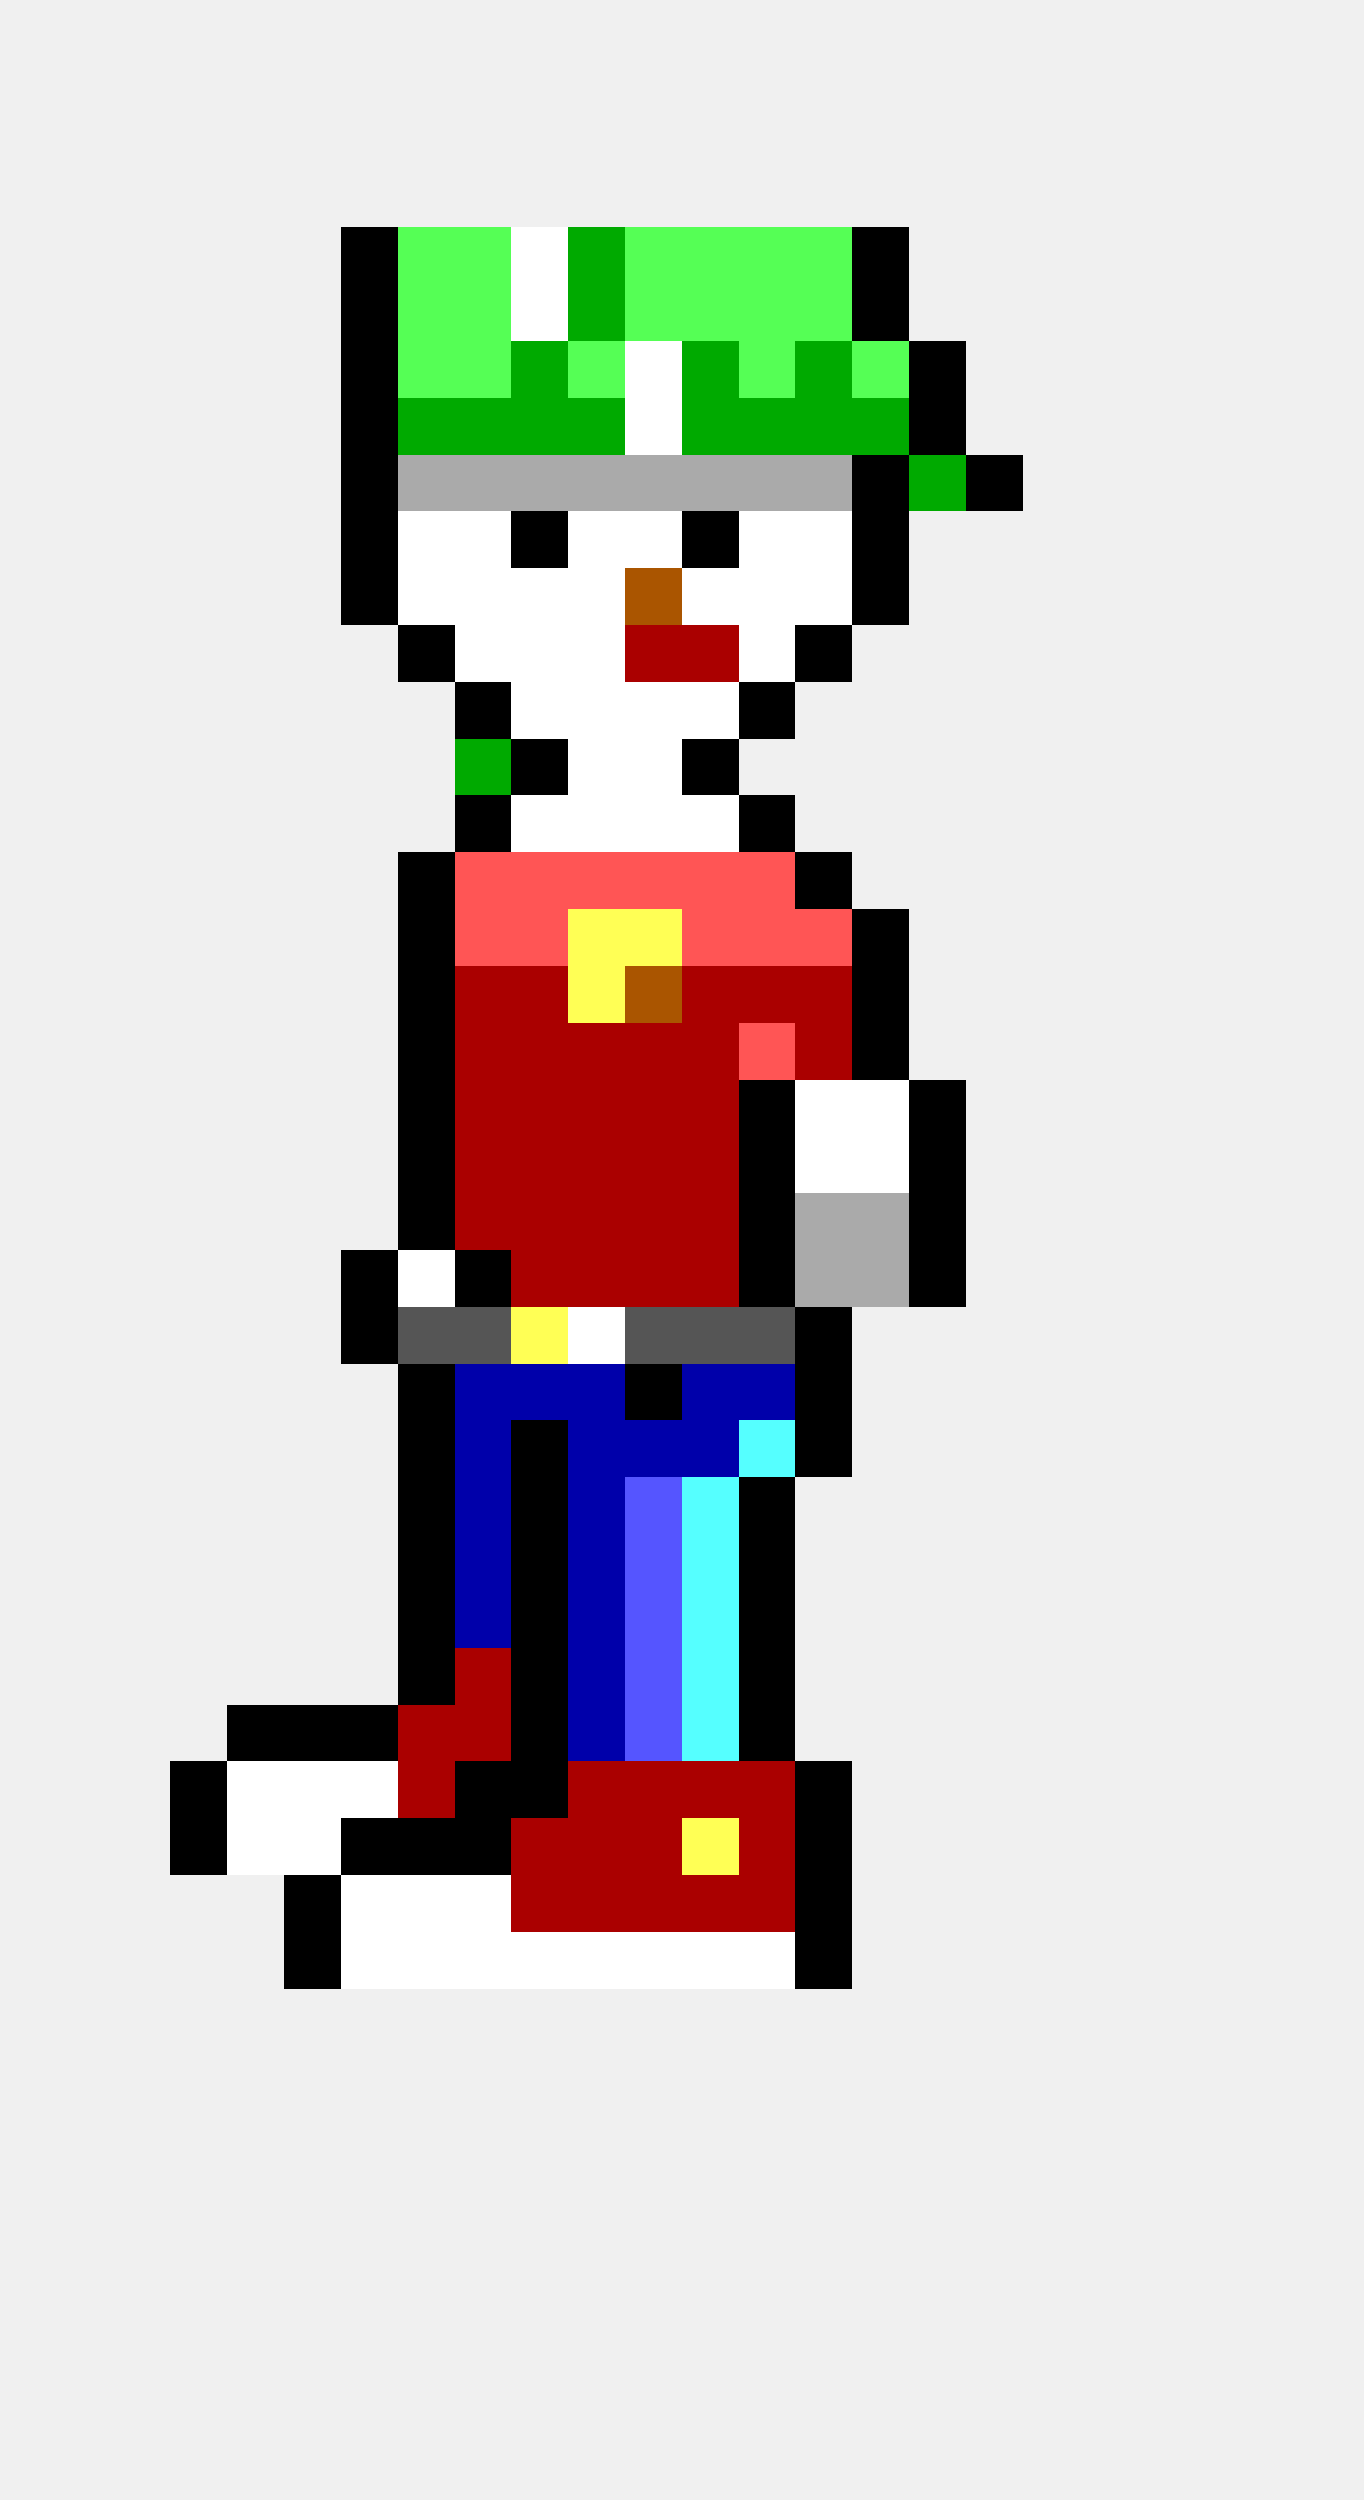
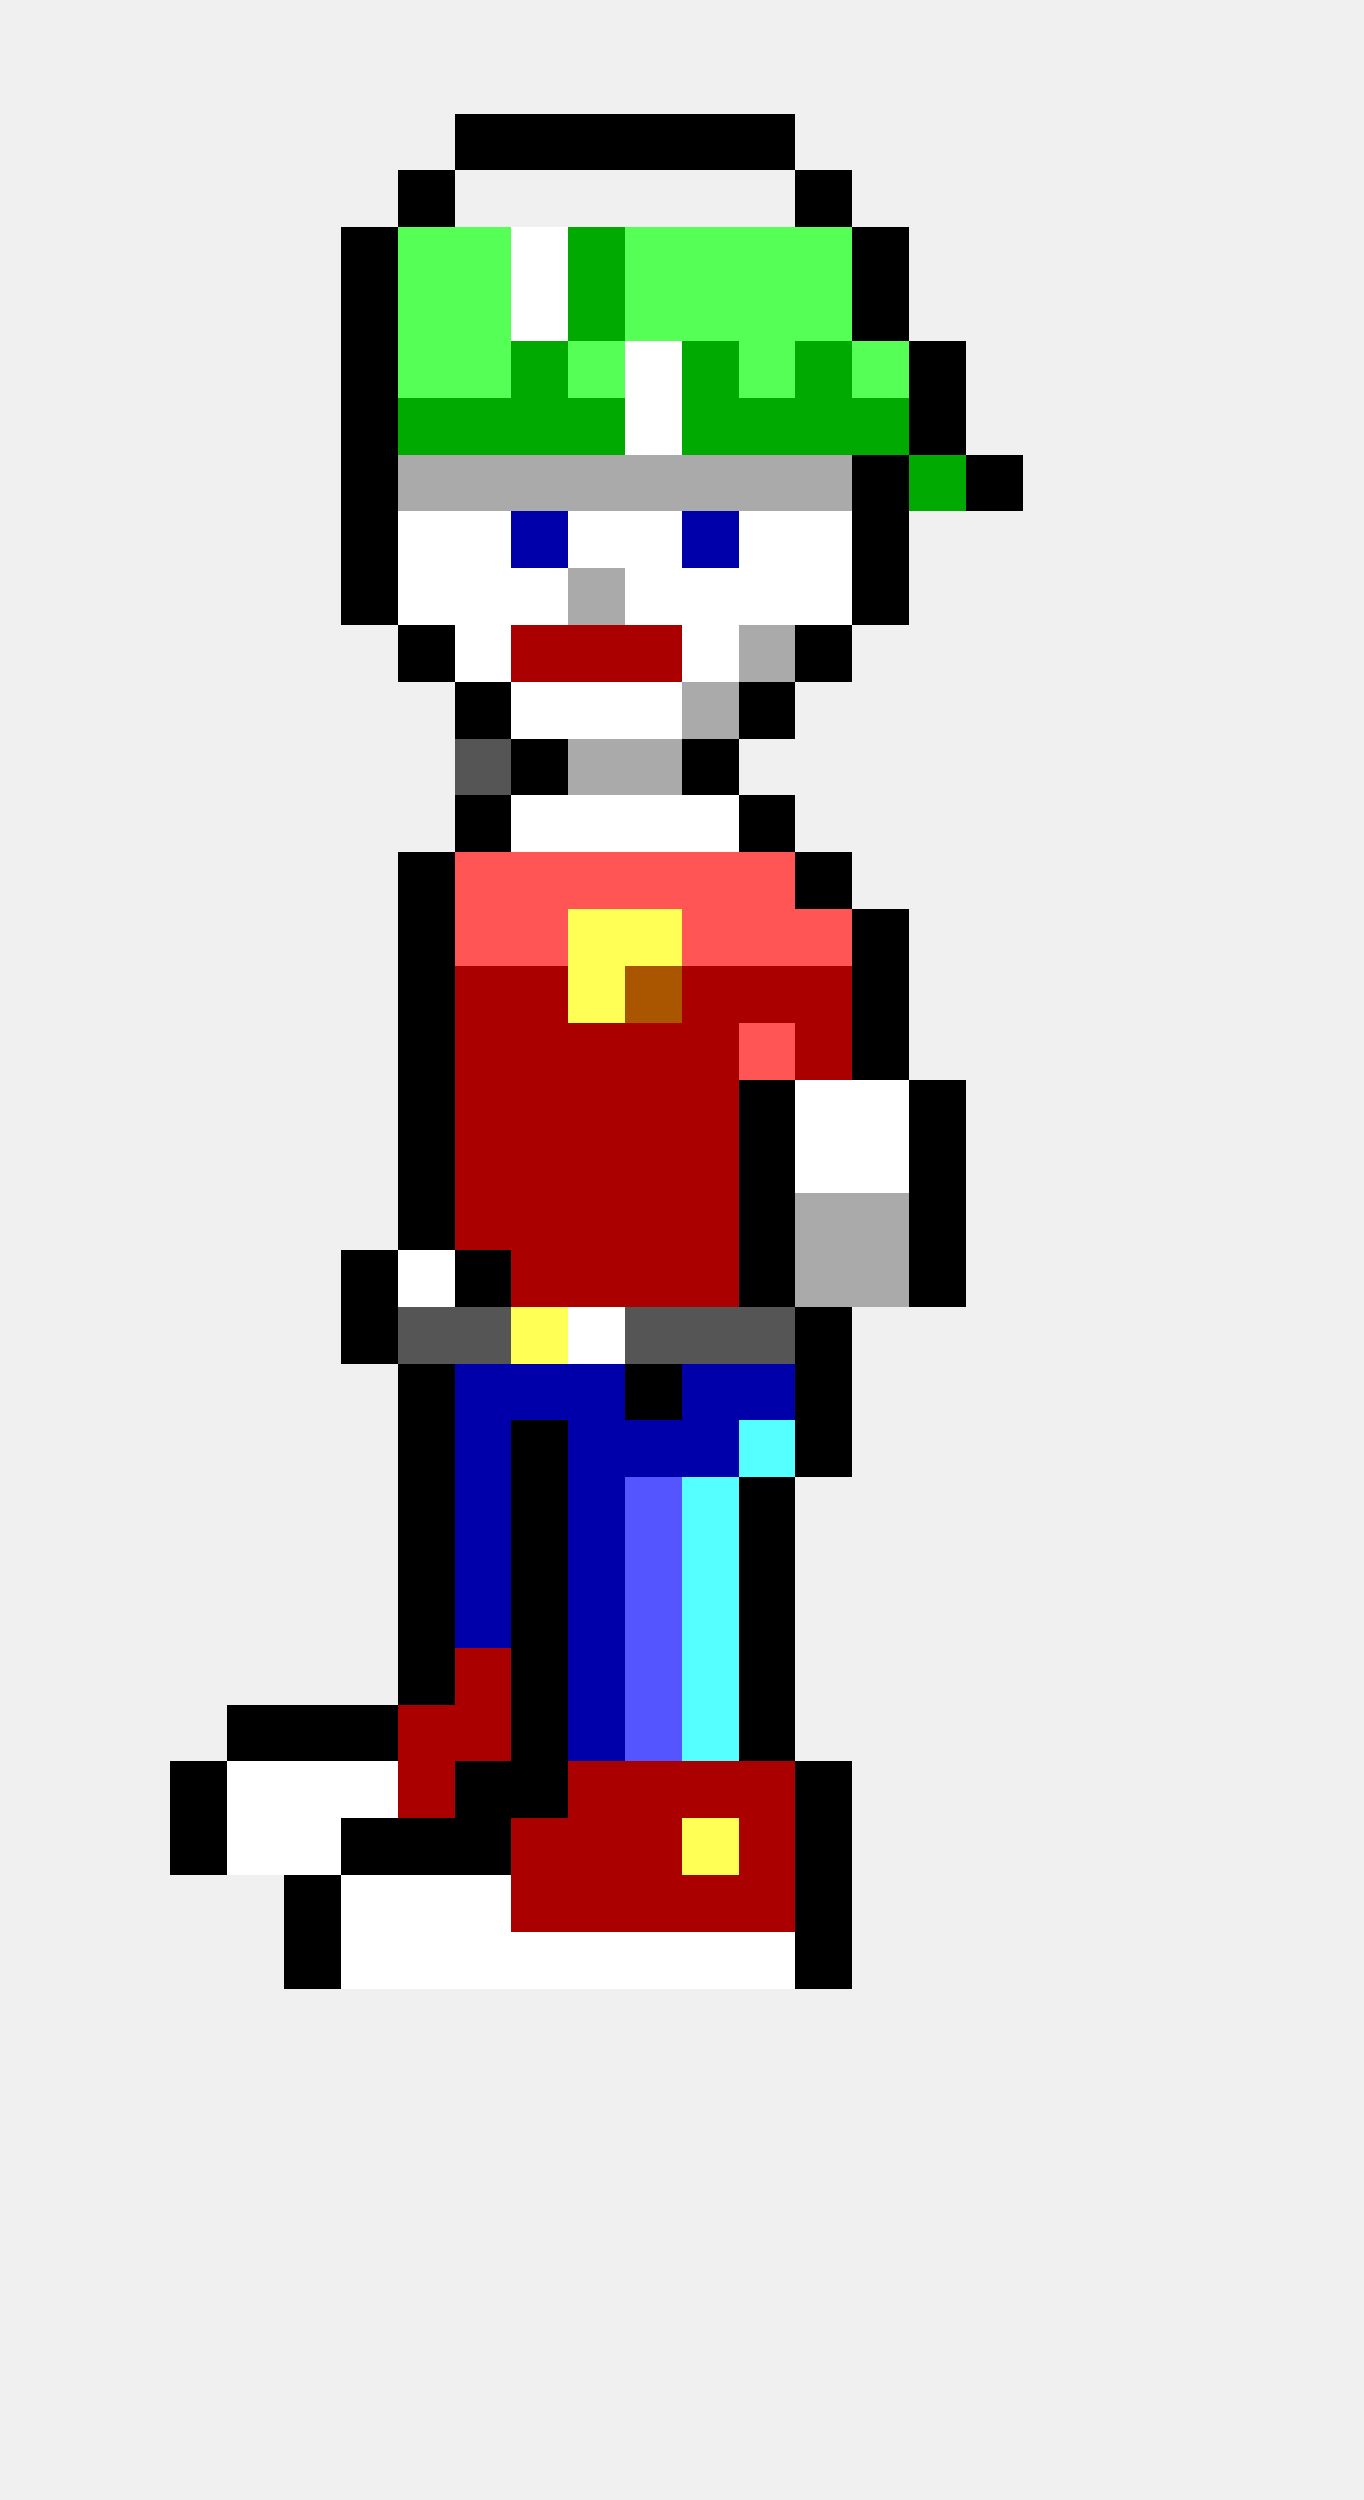
<svg xmlns="http://www.w3.org/2000/svg" width="24" height="44" viewBox="0 0 24 44" shape-rendering="crispEdges">
+   <rect x="8" y="2" width="1" height="1" fill="#000000" />
+   <rect x="9" y="2" width="1" height="1" fill="#000000" />
+   <rect x="10" y="2" width="1" height="1" fill="#000000" />
+   <rect x="11" y="2" width="1" height="1" fill="#000000" />
+   <rect x="12" y="2" width="1" height="1" fill="#000000" />
+   <rect x="13" y="2" width="1" height="1" fill="#000000" />
+   <rect x="7" y="3" width="1" height="1" fill="#000000" />
+   <rect x="14" y="3" width="1" height="1" fill="#000000" />
  <rect x="6" y="4" width="1" height="1" fill="#000000" />
  <rect x="7" y="4" width="1" height="1" fill="#55ff55" />
  <rect x="8" y="4" width="1" height="1" fill="#55ff55" />
  <rect x="9" y="4" width="1" height="1" fill="#ffffff" />
  <rect x="10" y="4" width="1" height="1" fill="#00aa00" />
  <rect x="11" y="4" width="1" height="1" fill="#55ff55" />
  <rect x="12" y="4" width="1" height="1" fill="#55ff55" />
  <rect x="13" y="4" width="1" height="1" fill="#55ff55" />
  <rect x="14" y="4" width="1" height="1" fill="#55ff55" />
  <rect x="15" y="4" width="1" height="1" fill="#000000" />
  <rect x="6" y="5" width="1" height="1" fill="#000000" />
  <rect x="7" y="5" width="1" height="1" fill="#55ff55" />
  <rect x="8" y="5" width="1" height="1" fill="#55ff55" />
  <rect x="9" y="5" width="1" height="1" fill="#ffffff" />
  <rect x="10" y="5" width="1" height="1" fill="#00aa00" />
  <rect x="11" y="5" width="1" height="1" fill="#55ff55" />
  <rect x="12" y="5" width="1" height="1" fill="#55ff55" />
  <rect x="13" y="5" width="1" height="1" fill="#55ff55" />
  <rect x="14" y="5" width="1" height="1" fill="#55ff55" />
  <rect x="15" y="5" width="1" height="1" fill="#000000" />
  <rect x="6" y="6" width="1" height="1" fill="#000000" />
  <rect x="7" y="6" width="1" height="1" fill="#55ff55" />
  <rect x="8" y="6" width="1" height="1" fill="#55ff55" />
  <rect x="9" y="6" width="1" height="1" fill="#00aa00" />
  <rect x="10" y="6" width="1" height="1" fill="#55ff55" />
  <rect x="11" y="6" width="1" height="1" fill="#ffffff" />
  <rect x="12" y="6" width="1" height="1" fill="#00aa00" />
  <rect x="13" y="6" width="1" height="1" fill="#55ff55" />
  <rect x="14" y="6" width="1" height="1" fill="#00aa00" />
  <rect x="15" y="6" width="1" height="1" fill="#55ff55" />
  <rect x="16" y="6" width="1" height="1" fill="#000000" />
  <rect x="6" y="7" width="1" height="1" fill="#000000" />
  <rect x="7" y="7" width="1" height="1" fill="#00aa00" />
  <rect x="8" y="7" width="1" height="1" fill="#00aa00" />
  <rect x="9" y="7" width="1" height="1" fill="#00aa00" />
  <rect x="10" y="7" width="1" height="1" fill="#00aa00" />
  <rect x="11" y="7" width="1" height="1" fill="#ffffff" />
  <rect x="12" y="7" width="1" height="1" fill="#00aa00" />
  <rect x="13" y="7" width="1" height="1" fill="#00aa00" />
  <rect x="14" y="7" width="1" height="1" fill="#00aa00" />
  <rect x="15" y="7" width="1" height="1" fill="#00aa00" />
  <rect x="16" y="7" width="1" height="1" fill="#000000" />
  <rect x="6" y="8" width="1" height="1" fill="#000000" />
  <rect x="7" y="8" width="1" height="1" fill="#aaaaaa" />
  <rect x="8" y="8" width="1" height="1" fill="#aaaaaa" />
  <rect x="9" y="8" width="1" height="1" fill="#aaaaaa" />
  <rect x="10" y="8" width="1" height="1" fill="#aaaaaa" />
  <rect x="11" y="8" width="1" height="1" fill="#aaaaaa" />
  <rect x="12" y="8" width="1" height="1" fill="#aaaaaa" />
  <rect x="13" y="8" width="1" height="1" fill="#aaaaaa" />
  <rect x="14" y="8" width="1" height="1" fill="#aaaaaa" />
  <rect x="15" y="8" width="1" height="1" fill="#000000" />
  <rect x="16" y="8" width="1" height="1" fill="#00aa00" />
  <rect x="17" y="8" width="1" height="1" fill="#000000" />
  <rect x="6" y="9" width="1" height="1" fill="#000000" />
  <rect x="7" y="9" width="1" height="1" fill="#ffffff" />
  <rect x="8" y="9" width="1" height="1" fill="#ffffff" />
-   <rect x="9" y="9" width="1" height="1" fill="#000000" />
+   <rect x="9" y="9" width="1" height="1" fill="#0000aa" />
  <rect x="10" y="9" width="1" height="1" fill="#ffffff" />
  <rect x="11" y="9" width="1" height="1" fill="#ffffff" />
-   <rect x="12" y="9" width="1" height="1" fill="#000000" />
+   <rect x="12" y="9" width="1" height="1" fill="#0000aa" />
  <rect x="13" y="9" width="1" height="1" fill="#ffffff" />
  <rect x="14" y="9" width="1" height="1" fill="#ffffff" />
  <rect x="15" y="9" width="1" height="1" fill="#000000" />
  <rect x="6" y="10" width="1" height="1" fill="#000000" />
  <rect x="7" y="10" width="1" height="1" fill="#ffffff" />
  <rect x="8" y="10" width="1" height="1" fill="#ffffff" />
  <rect x="9" y="10" width="1" height="1" fill="#ffffff" />
-   <rect x="10" y="10" width="1" height="1" fill="#ffffff" />
-   <rect x="11" y="10" width="1" height="1" fill="#aa5500" />
+   <rect x="10" y="10" width="1" height="1" fill="#aaaaaa" />
+   <rect x="11" y="10" width="1" height="1" fill="#ffffff" />
  <rect x="12" y="10" width="1" height="1" fill="#ffffff" />
  <rect x="13" y="10" width="1" height="1" fill="#ffffff" />
  <rect x="14" y="10" width="1" height="1" fill="#ffffff" />
  <rect x="15" y="10" width="1" height="1" fill="#000000" />
  <rect x="7" y="11" width="1" height="1" fill="#000000" />
  <rect x="8" y="11" width="1" height="1" fill="#ffffff" />
-   <rect x="9" y="11" width="1" height="1" fill="#ffffff" />
-   <rect x="10" y="11" width="1" height="1" fill="#ffffff" />
+   <rect x="9" y="11" width="1" height="1" fill="#aa0000" />
+   <rect x="10" y="11" width="1" height="1" fill="#aa0000" />
  <rect x="11" y="11" width="1" height="1" fill="#aa0000" />
-   <rect x="12" y="11" width="1" height="1" fill="#aa0000" />
-   <rect x="13" y="11" width="1" height="1" fill="#ffffff" />
+   <rect x="12" y="11" width="1" height="1" fill="#ffffff" />
+   <rect x="13" y="11" width="1" height="1" fill="#aaaaaa" />
  <rect x="14" y="11" width="1" height="1" fill="#000000" />
  <rect x="8" y="12" width="1" height="1" fill="#000000" />
  <rect x="9" y="12" width="1" height="1" fill="#ffffff" />
  <rect x="10" y="12" width="1" height="1" fill="#ffffff" />
  <rect x="11" y="12" width="1" height="1" fill="#ffffff" />
-   <rect x="12" y="12" width="1" height="1" fill="#ffffff" />
+   <rect x="12" y="12" width="1" height="1" fill="#aaaaaa" />
  <rect x="13" y="12" width="1" height="1" fill="#000000" />
-   <rect x="8" y="13" width="1" height="1" fill="#00aa00" />
+   <rect x="8" y="13" width="1" height="1" fill="#555555" />
  <rect x="9" y="13" width="1" height="1" fill="#000000" />
-   <rect x="10" y="13" width="1" height="1" fill="#ffffff" />
-   <rect x="11" y="13" width="1" height="1" fill="#ffffff" />
+   <rect x="10" y="13" width="1" height="1" fill="#aaaaaa" />
+   <rect x="11" y="13" width="1" height="1" fill="#aaaaaa" />
  <rect x="12" y="13" width="1" height="1" fill="#000000" />
  <rect x="8" y="14" width="1" height="1" fill="#000000" />
  <rect x="9" y="14" width="1" height="1" fill="#ffffff" />
  <rect x="10" y="14" width="1" height="1" fill="#ffffff" />
  <rect x="11" y="14" width="1" height="1" fill="#ffffff" />
  <rect x="12" y="14" width="1" height="1" fill="#ffffff" />
  <rect x="13" y="14" width="1" height="1" fill="#000000" />
  <rect x="7" y="15" width="1" height="1" fill="#000000" />
  <rect x="8" y="15" width="1" height="1" fill="#ff5555" />
  <rect x="9" y="15" width="1" height="1" fill="#ff5555" />
  <rect x="10" y="15" width="1" height="1" fill="#ff5555" />
  <rect x="11" y="15" width="1" height="1" fill="#ff5555" />
  <rect x="12" y="15" width="1" height="1" fill="#ff5555" />
  <rect x="13" y="15" width="1" height="1" fill="#ff5555" />
  <rect x="14" y="15" width="1" height="1" fill="#000000" />
  <rect x="7" y="16" width="1" height="1" fill="#000000" />
  <rect x="8" y="16" width="1" height="1" fill="#ff5555" />
  <rect x="9" y="16" width="1" height="1" fill="#ff5555" />
  <rect x="10" y="16" width="1" height="1" fill="#ffff55" />
  <rect x="11" y="16" width="1" height="1" fill="#ffff55" />
  <rect x="12" y="16" width="1" height="1" fill="#ff5555" />
  <rect x="13" y="16" width="1" height="1" fill="#ff5555" />
  <rect x="14" y="16" width="1" height="1" fill="#ff5555" />
  <rect x="15" y="16" width="1" height="1" fill="#000000" />
  <rect x="7" y="17" width="1" height="1" fill="#000000" />
  <rect x="8" y="17" width="1" height="1" fill="#aa0000" />
  <rect x="9" y="17" width="1" height="1" fill="#aa0000" />
  <rect x="10" y="17" width="1" height="1" fill="#ffff55" />
  <rect x="11" y="17" width="1" height="1" fill="#aa5500" />
  <rect x="12" y="17" width="1" height="1" fill="#aa0000" />
  <rect x="13" y="17" width="1" height="1" fill="#aa0000" />
  <rect x="14" y="17" width="1" height="1" fill="#aa0000" />
  <rect x="15" y="17" width="1" height="1" fill="#000000" />
  <rect x="7" y="18" width="1" height="1" fill="#000000" />
  <rect x="8" y="18" width="1" height="1" fill="#aa0000" />
  <rect x="9" y="18" width="1" height="1" fill="#aa0000" />
  <rect x="10" y="18" width="1" height="1" fill="#aa0000" />
  <rect x="11" y="18" width="1" height="1" fill="#aa0000" />
  <rect x="12" y="18" width="1" height="1" fill="#aa0000" />
  <rect x="13" y="18" width="1" height="1" fill="#ff5555" />
  <rect x="14" y="18" width="1" height="1" fill="#aa0000" />
  <rect x="15" y="18" width="1" height="1" fill="#000000" />
  <rect x="7" y="19" width="1" height="1" fill="#000000" />
  <rect x="8" y="19" width="1" height="1" fill="#aa0000" />
  <rect x="9" y="19" width="1" height="1" fill="#aa0000" />
  <rect x="10" y="19" width="1" height="1" fill="#aa0000" />
  <rect x="11" y="19" width="1" height="1" fill="#aa0000" />
  <rect x="12" y="19" width="1" height="1" fill="#aa0000" />
  <rect x="13" y="19" width="1" height="1" fill="#000000" />
  <rect x="14" y="19" width="1" height="1" fill="#ffffff" />
  <rect x="15" y="19" width="1" height="1" fill="#ffffff" />
  <rect x="16" y="19" width="1" height="1" fill="#000000" />
  <rect x="7" y="20" width="1" height="1" fill="#000000" />
  <rect x="8" y="20" width="1" height="1" fill="#aa0000" />
  <rect x="9" y="20" width="1" height="1" fill="#aa0000" />
  <rect x="10" y="20" width="1" height="1" fill="#aa0000" />
  <rect x="11" y="20" width="1" height="1" fill="#aa0000" />
  <rect x="12" y="20" width="1" height="1" fill="#aa0000" />
  <rect x="13" y="20" width="1" height="1" fill="#000000" />
  <rect x="14" y="20" width="1" height="1" fill="#ffffff" />
  <rect x="15" y="20" width="1" height="1" fill="#ffffff" />
  <rect x="16" y="20" width="1" height="1" fill="#000000" />
  <rect x="7" y="21" width="1" height="1" fill="#000000" />
  <rect x="8" y="21" width="1" height="1" fill="#aa0000" />
  <rect x="9" y="21" width="1" height="1" fill="#aa0000" />
  <rect x="10" y="21" width="1" height="1" fill="#aa0000" />
  <rect x="11" y="21" width="1" height="1" fill="#aa0000" />
  <rect x="12" y="21" width="1" height="1" fill="#aa0000" />
  <rect x="13" y="21" width="1" height="1" fill="#000000" />
  <rect x="14" y="21" width="1" height="1" fill="#aaaaaa" />
  <rect x="15" y="21" width="1" height="1" fill="#aaaaaa" />
  <rect x="16" y="21" width="1" height="1" fill="#000000" />
  <rect x="6" y="22" width="1" height="1" fill="#000000" />
  <rect x="7" y="22" width="1" height="1" fill="#ffffff" />
  <rect x="8" y="22" width="1" height="1" fill="#000000" />
  <rect x="9" y="22" width="1" height="1" fill="#aa0000" />
  <rect x="10" y="22" width="1" height="1" fill="#aa0000" />
  <rect x="11" y="22" width="1" height="1" fill="#aa0000" />
  <rect x="12" y="22" width="1" height="1" fill="#aa0000" />
  <rect x="13" y="22" width="1" height="1" fill="#000000" />
  <rect x="14" y="22" width="1" height="1" fill="#aaaaaa" />
  <rect x="15" y="22" width="1" height="1" fill="#aaaaaa" />
  <rect x="16" y="22" width="1" height="1" fill="#000000" />
  <rect x="6" y="23" width="1" height="1" fill="#000000" />
  <rect x="7" y="23" width="1" height="1" fill="#555555" />
  <rect x="8" y="23" width="1" height="1" fill="#555555" />
  <rect x="9" y="23" width="1" height="1" fill="#ffff55" />
  <rect x="10" y="23" width="1" height="1" fill="#ffffff" />
  <rect x="11" y="23" width="1" height="1" fill="#555555" />
  <rect x="12" y="23" width="1" height="1" fill="#555555" />
  <rect x="13" y="23" width="1" height="1" fill="#555555" />
  <rect x="14" y="23" width="1" height="1" fill="#000000" />
  <rect x="7" y="24" width="1" height="1" fill="#000000" />
  <rect x="8" y="24" width="1" height="1" fill="#0000aa" />
  <rect x="9" y="24" width="1" height="1" fill="#0000aa" />
  <rect x="10" y="24" width="1" height="1" fill="#0000aa" />
  <rect x="11" y="24" width="1" height="1" fill="#000000" />
  <rect x="12" y="24" width="1" height="1" fill="#0000aa" />
  <rect x="13" y="24" width="1" height="1" fill="#0000aa" />
  <rect x="14" y="24" width="1" height="1" fill="#000000" />
  <rect x="7" y="25" width="1" height="1" fill="#000000" />
  <rect x="8" y="25" width="1" height="1" fill="#0000aa" />
  <rect x="9" y="25" width="1" height="1" fill="#000000" />
  <rect x="10" y="25" width="1" height="1" fill="#0000aa" />
  <rect x="11" y="25" width="1" height="1" fill="#0000aa" />
  <rect x="12" y="25" width="1" height="1" fill="#0000aa" />
  <rect x="13" y="25" width="1" height="1" fill="#55ffff" />
  <rect x="14" y="25" width="1" height="1" fill="#000000" />
  <rect x="7" y="26" width="1" height="1" fill="#000000" />
  <rect x="8" y="26" width="1" height="1" fill="#0000aa" />
  <rect x="9" y="26" width="1" height="1" fill="#000000" />
  <rect x="10" y="26" width="1" height="1" fill="#0000aa" />
  <rect x="11" y="26" width="1" height="1" fill="#5555ff" />
  <rect x="12" y="26" width="1" height="1" fill="#55ffff" />
  <rect x="13" y="26" width="1" height="1" fill="#000000" />
  <rect x="7" y="27" width="1" height="1" fill="#000000" />
  <rect x="8" y="27" width="1" height="1" fill="#0000aa" />
  <rect x="9" y="27" width="1" height="1" fill="#000000" />
  <rect x="10" y="27" width="1" height="1" fill="#0000aa" />
  <rect x="11" y="27" width="1" height="1" fill="#5555ff" />
  <rect x="12" y="27" width="1" height="1" fill="#55ffff" />
  <rect x="13" y="27" width="1" height="1" fill="#000000" />
  <rect x="7" y="28" width="1" height="1" fill="#000000" />
  <rect x="8" y="28" width="1" height="1" fill="#0000aa" />
  <rect x="9" y="28" width="1" height="1" fill="#000000" />
  <rect x="10" y="28" width="1" height="1" fill="#0000aa" />
  <rect x="11" y="28" width="1" height="1" fill="#5555ff" />
  <rect x="12" y="28" width="1" height="1" fill="#55ffff" />
  <rect x="13" y="28" width="1" height="1" fill="#000000" />
  <rect x="7" y="29" width="1" height="1" fill="#000000" />
  <rect x="8" y="29" width="1" height="1" fill="#aa0000" />
  <rect x="9" y="29" width="1" height="1" fill="#000000" />
  <rect x="10" y="29" width="1" height="1" fill="#0000aa" />
  <rect x="11" y="29" width="1" height="1" fill="#5555ff" />
  <rect x="12" y="29" width="1" height="1" fill="#55ffff" />
  <rect x="13" y="29" width="1" height="1" fill="#000000" />
  <rect x="4" y="30" width="1" height="1" fill="#000000" />
  <rect x="5" y="30" width="1" height="1" fill="#000000" />
  <rect x="6" y="30" width="1" height="1" fill="#000000" />
  <rect x="7" y="30" width="1" height="1" fill="#aa0000" />
  <rect x="8" y="30" width="1" height="1" fill="#aa0000" />
  <rect x="9" y="30" width="1" height="1" fill="#000000" />
  <rect x="10" y="30" width="1" height="1" fill="#0000aa" />
  <rect x="11" y="30" width="1" height="1" fill="#5555ff" />
  <rect x="12" y="30" width="1" height="1" fill="#55ffff" />
  <rect x="13" y="30" width="1" height="1" fill="#000000" />
  <rect x="3" y="31" width="1" height="1" fill="#000000" />
  <rect x="4" y="31" width="1" height="1" fill="#ffffff" />
  <rect x="5" y="31" width="1" height="1" fill="#ffffff" />
  <rect x="6" y="31" width="1" height="1" fill="#ffffff" />
  <rect x="7" y="31" width="1" height="1" fill="#aa0000" />
  <rect x="8" y="31" width="1" height="1" fill="#000000" />
  <rect x="9" y="31" width="1" height="1" fill="#000000" />
  <rect x="10" y="31" width="1" height="1" fill="#aa0000" />
  <rect x="11" y="31" width="1" height="1" fill="#aa0000" />
  <rect x="12" y="31" width="1" height="1" fill="#aa0000" />
  <rect x="13" y="31" width="1" height="1" fill="#aa0000" />
  <rect x="14" y="31" width="1" height="1" fill="#000000" />
  <rect x="3" y="32" width="1" height="1" fill="#000000" />
  <rect x="4" y="32" width="1" height="1" fill="#ffffff" />
  <rect x="5" y="32" width="1" height="1" fill="#ffffff" />
  <rect x="6" y="32" width="1" height="1" fill="#000000" />
  <rect x="7" y="32" width="1" height="1" fill="#000000" />
  <rect x="8" y="32" width="1" height="1" fill="#000000" />
  <rect x="9" y="32" width="1" height="1" fill="#aa0000" />
  <rect x="10" y="32" width="1" height="1" fill="#aa0000" />
  <rect x="11" y="32" width="1" height="1" fill="#aa0000" />
  <rect x="12" y="32" width="1" height="1" fill="#ffff55" />
  <rect x="13" y="32" width="1" height="1" fill="#aa0000" />
  <rect x="14" y="32" width="1" height="1" fill="#000000" />
  <rect x="5" y="33" width="1" height="1" fill="#000000" />
  <rect x="6" y="33" width="1" height="1" fill="#ffffff" />
  <rect x="7" y="33" width="1" height="1" fill="#ffffff" />
  <rect x="8" y="33" width="1" height="1" fill="#ffffff" />
  <rect x="9" y="33" width="1" height="1" fill="#aa0000" />
  <rect x="10" y="33" width="1" height="1" fill="#aa0000" />
  <rect x="11" y="33" width="1" height="1" fill="#aa0000" />
  <rect x="12" y="33" width="1" height="1" fill="#aa0000" />
  <rect x="13" y="33" width="1" height="1" fill="#aa0000" />
  <rect x="14" y="33" width="1" height="1" fill="#000000" />
  <rect x="5" y="34" width="1" height="1" fill="#000000" />
  <rect x="6" y="34" width="1" height="1" fill="#ffffff" />
  <rect x="7" y="34" width="1" height="1" fill="#ffffff" />
  <rect x="8" y="34" width="1" height="1" fill="#ffffff" />
  <rect x="9" y="34" width="1" height="1" fill="#ffffff" />
  <rect x="10" y="34" width="1" height="1" fill="#ffffff" />
  <rect x="11" y="34" width="1" height="1" fill="#ffffff" />
  <rect x="12" y="34" width="1" height="1" fill="#ffffff" />
  <rect x="13" y="34" width="1" height="1" fill="#ffffff" />
  <rect x="14" y="34" width="1" height="1" fill="#000000" />
</svg>
